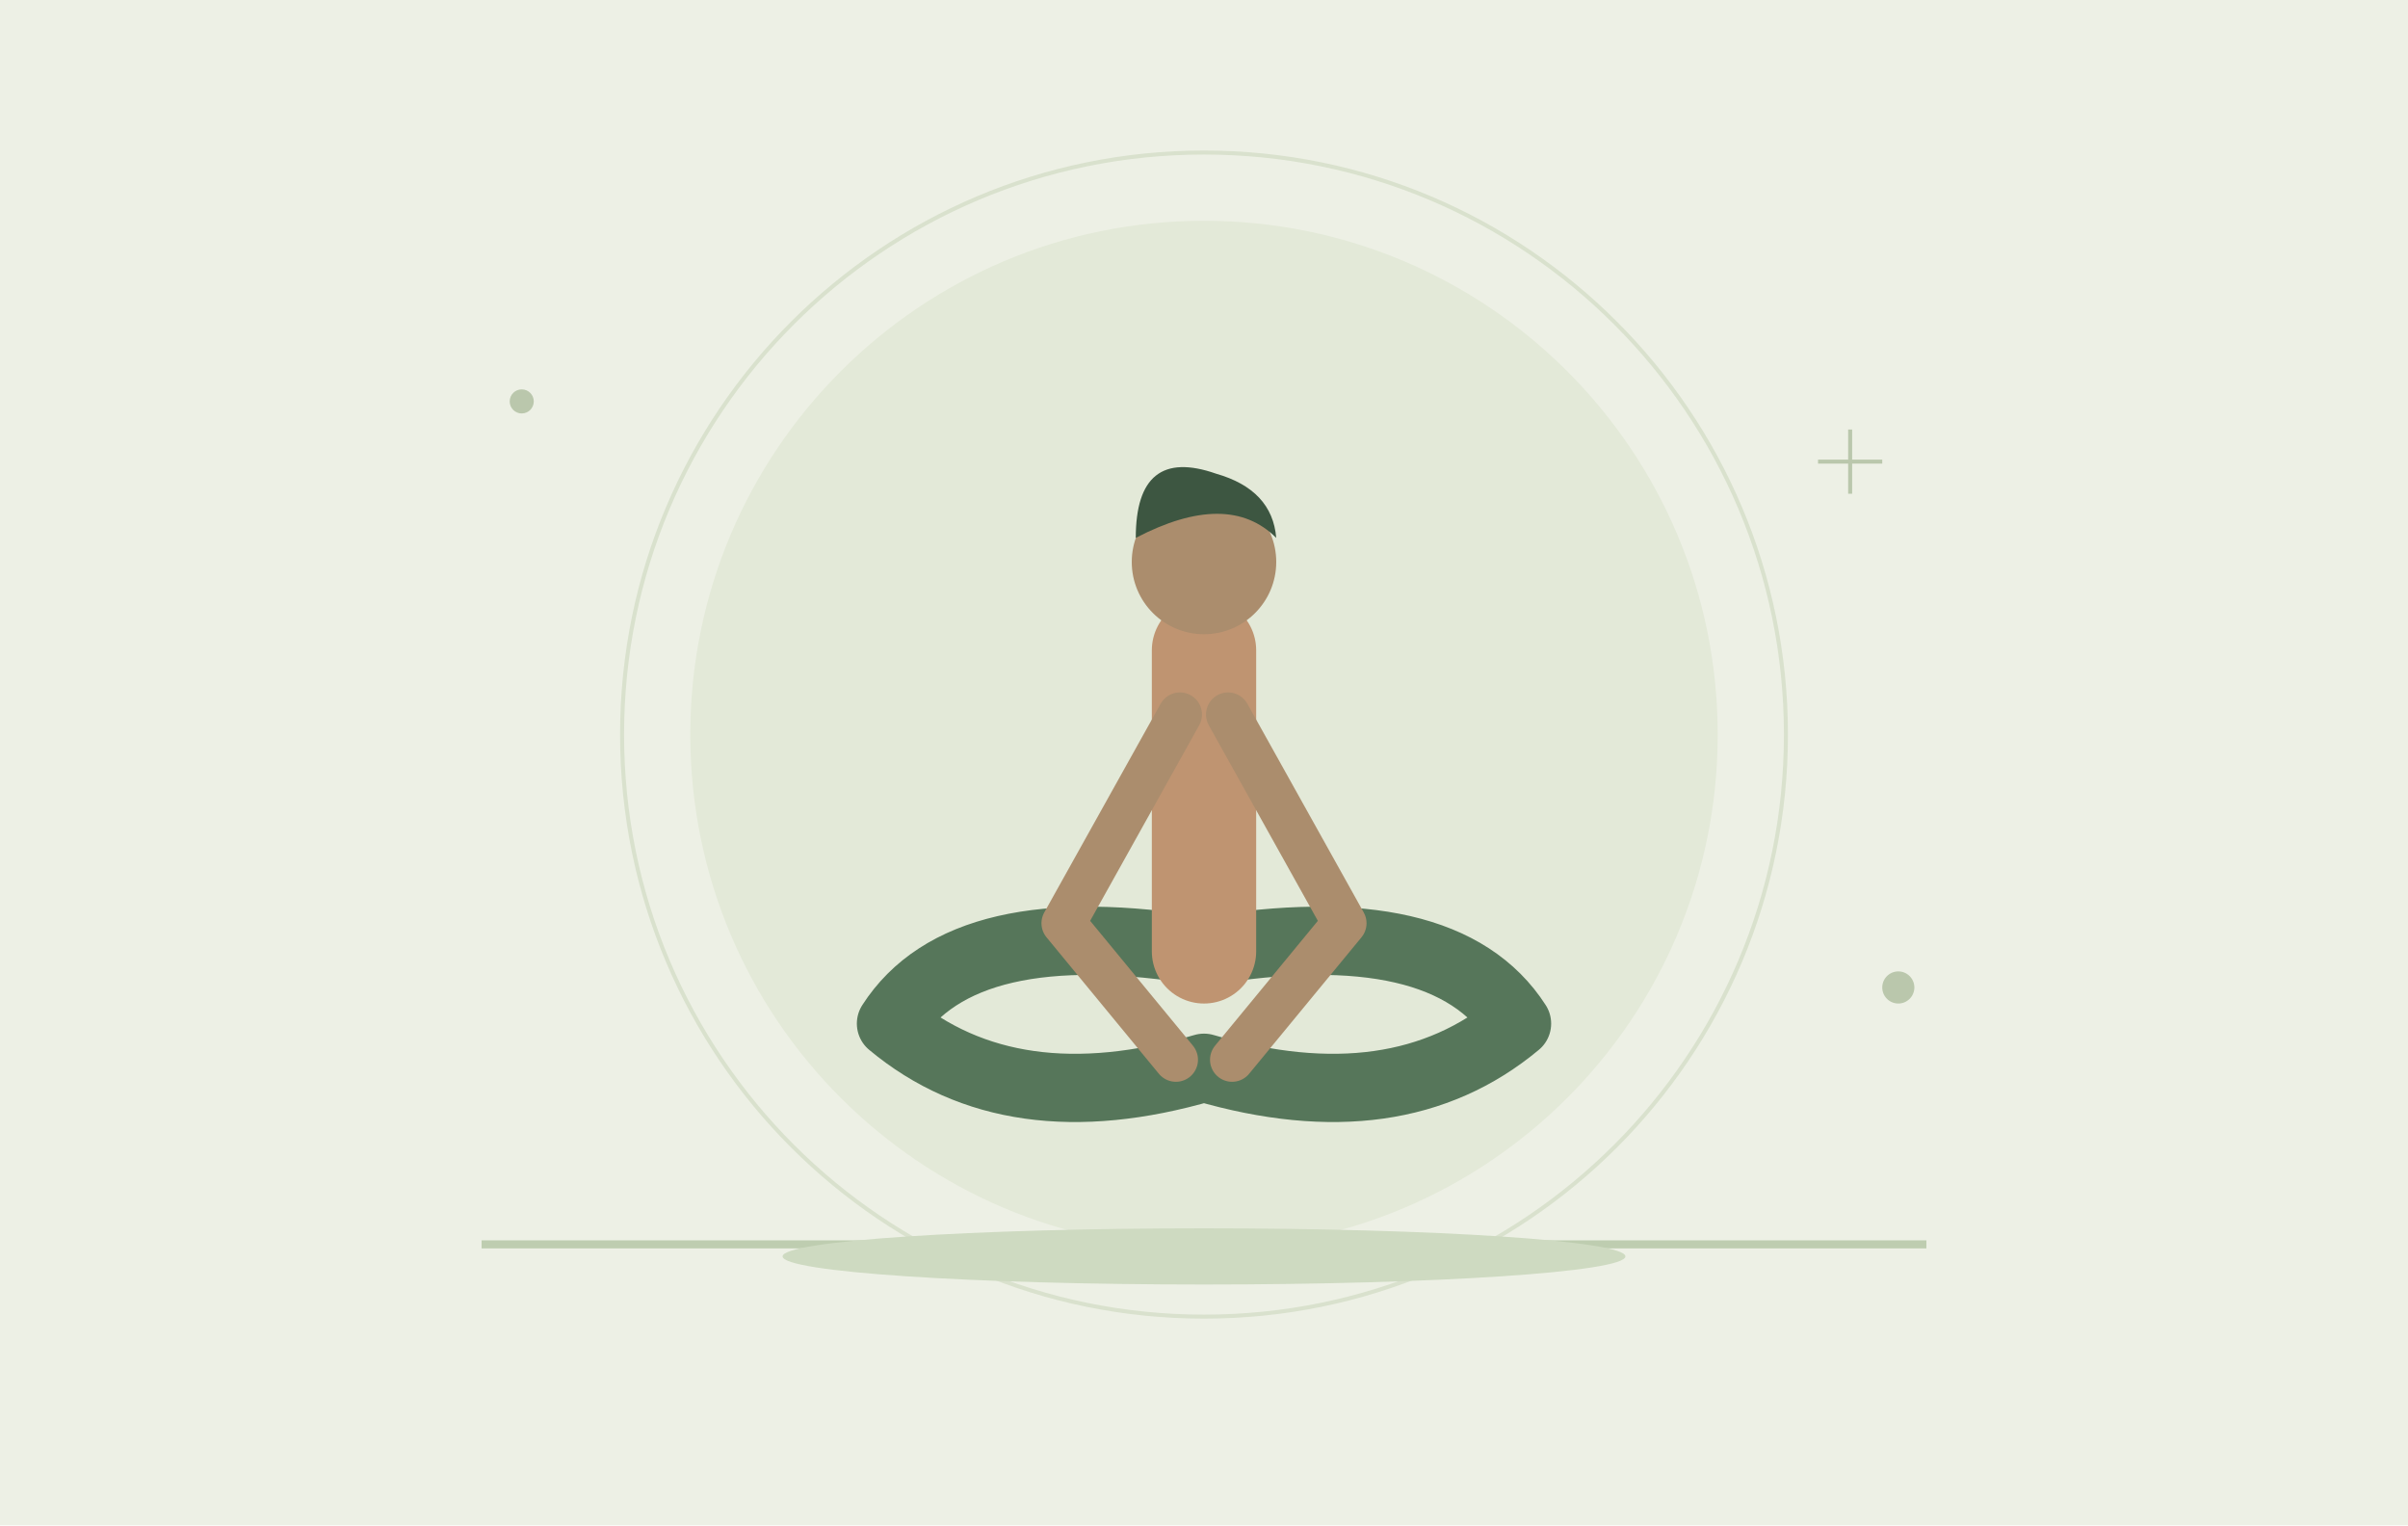
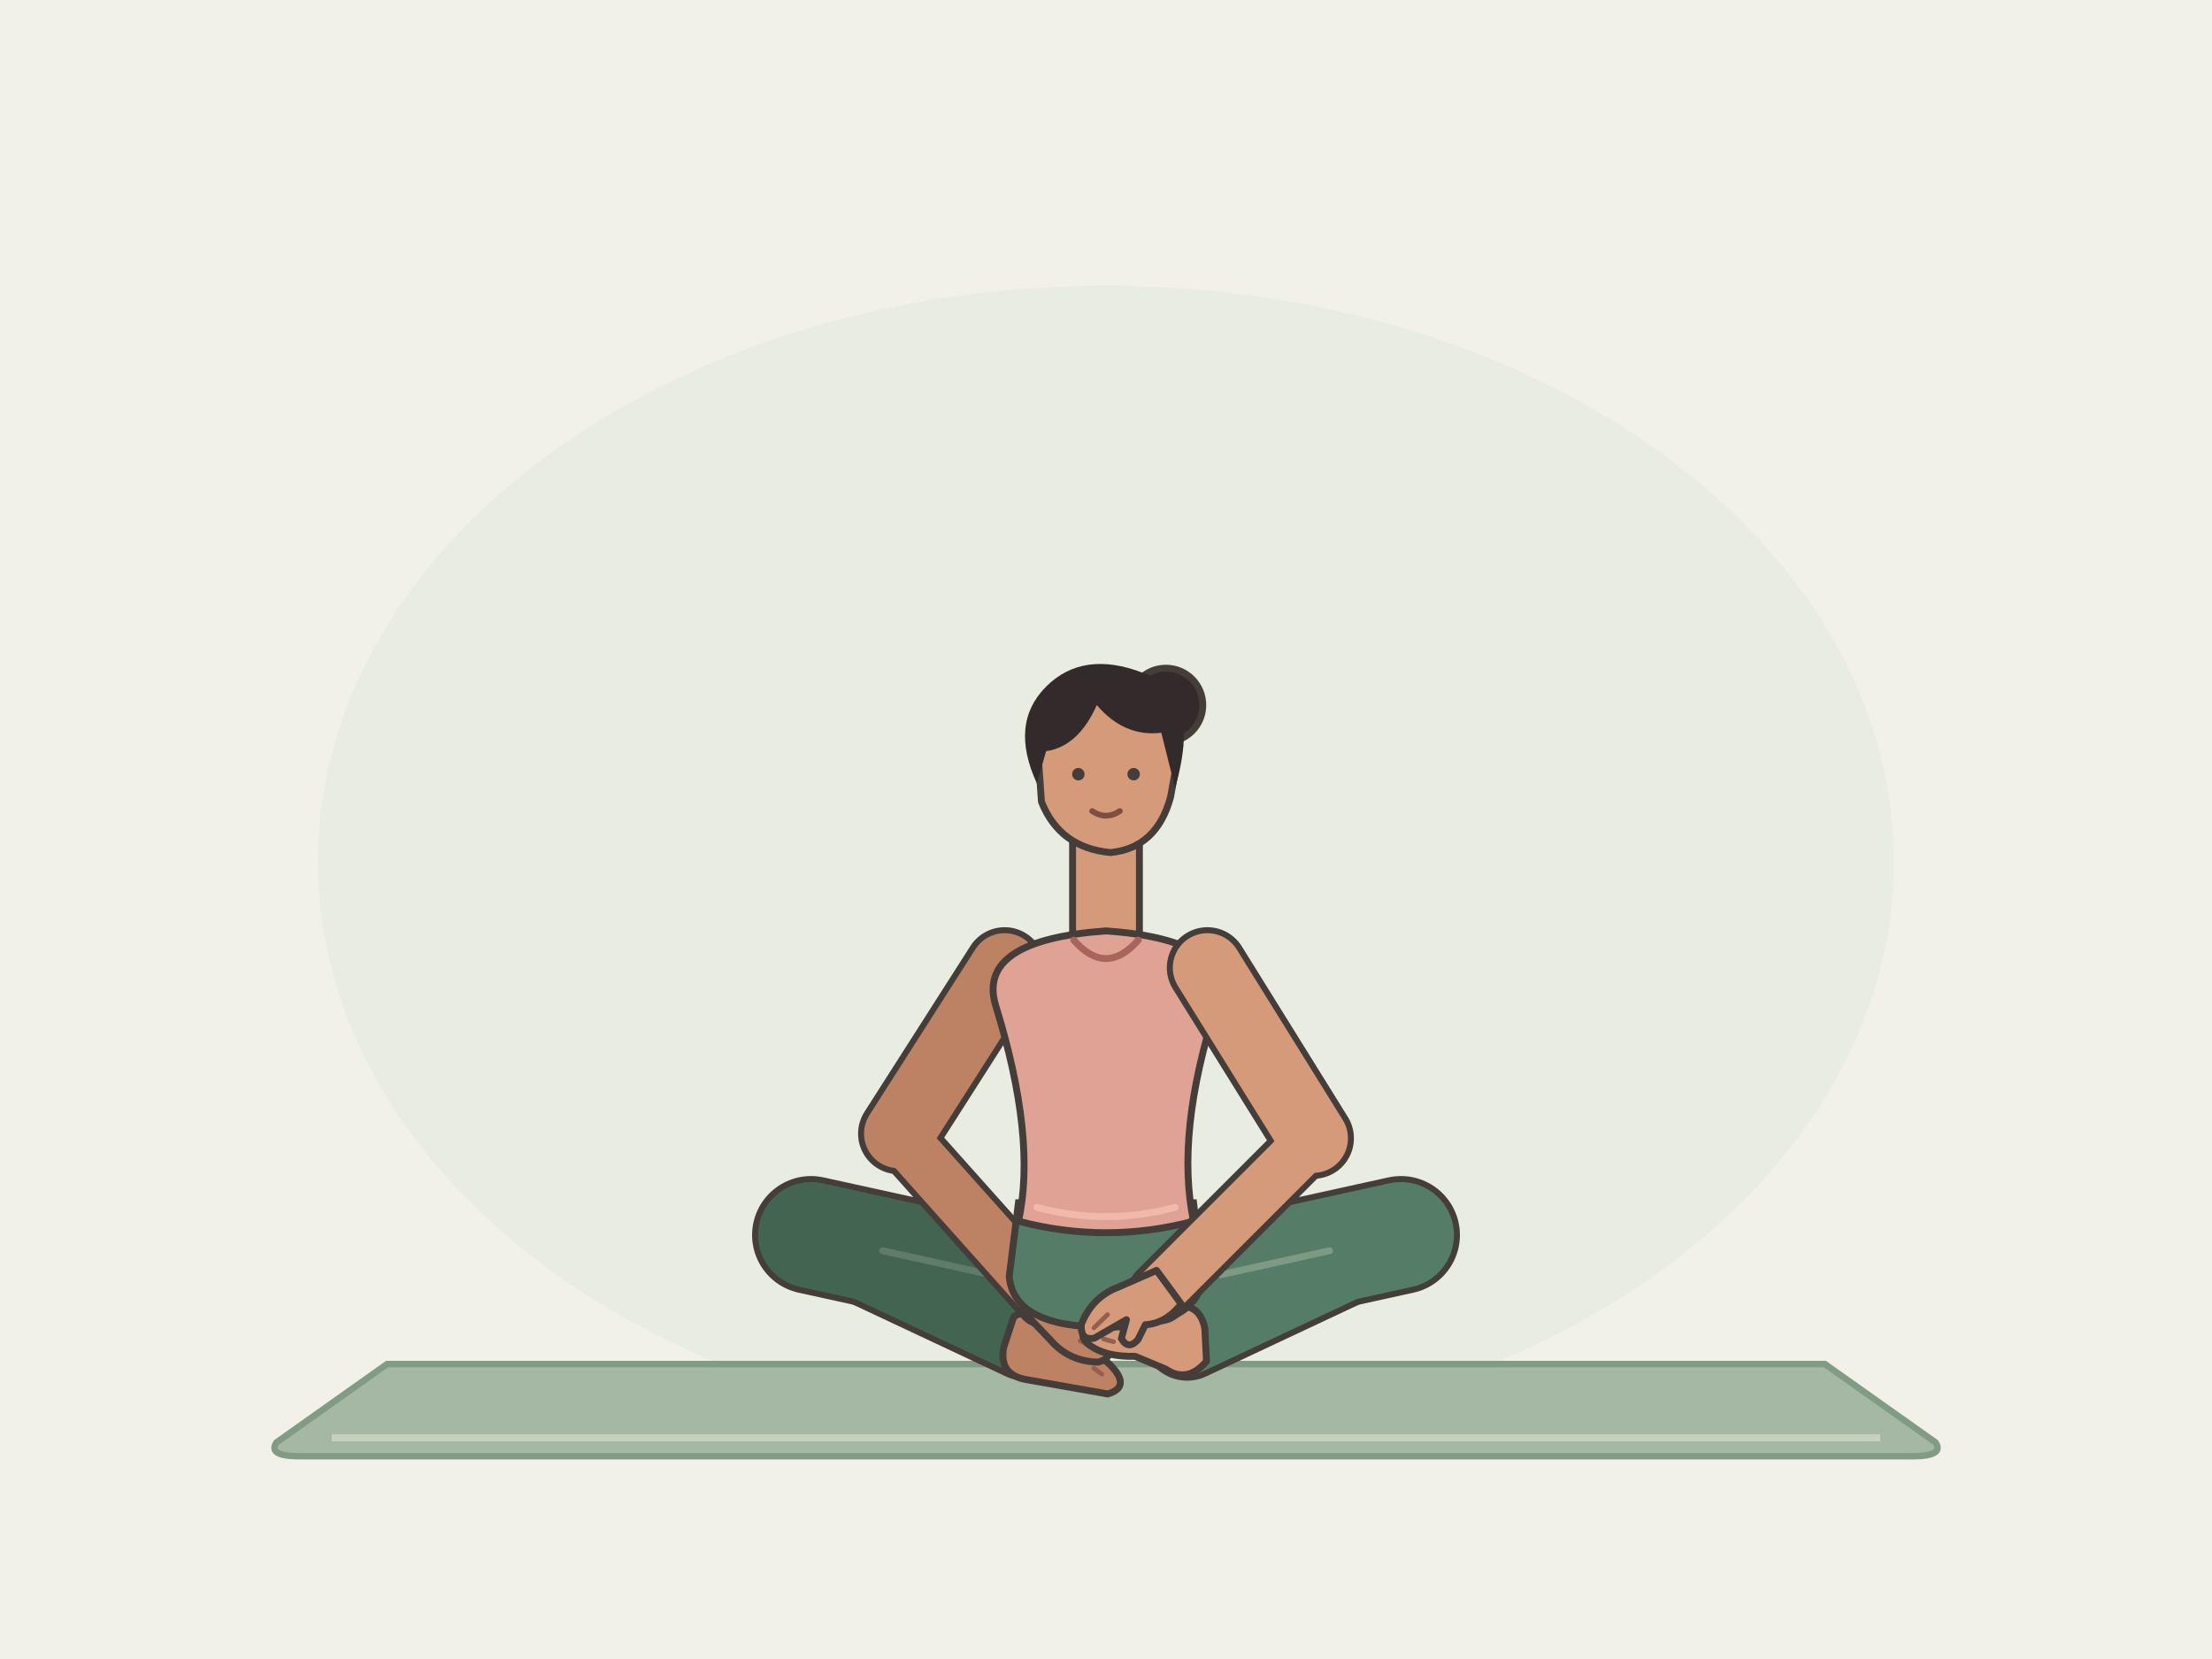
- <svg xmlns="http://www.w3.org/2000/svg" width="600" height="380" viewBox="0 0 600 380" role="img">
-   <rect width="600" height="380" fill="#edf0e5" />
-   <circle cx="300" cy="183" r="128" fill="#e3e9d8" />
-   <circle cx="300" cy="183" r="145" fill="none" stroke="#d9e1cd" />
-   <path d="M120 310h360" stroke="#becdb0" stroke-width="2" />
-   <ellipse cx="300" cy="313" rx="105" ry="7" fill="#cedac1" />
-   <g fill="none" stroke-linecap="round" stroke-linejoin="round">
-     <path d="M300 237Q240 227 222 255Q252 280 300 266Q348 280 378 255Q360 227 300 237" stroke="#56765a" stroke-width="17" />
-     <path d="M300 162L300 237" stroke="#bf9471" stroke-width="26" />
-     <path d="M294 178L265 230L293 264M306 178L335 230L307 264" stroke="#ab8d6d" stroke-width="11" />
-   </g>
-   <circle cx="300" cy="140" r="18" fill="#ab8d6d" />
-   <path d="M283 134q0-23 20-16 14 4 15 16-12-12-35 0" fill="#3d5641" />
-   <g fill="#98ac86" opacity=".6">
-     <circle cx="130" cy="100" r="3" />
-     <circle cx="473" cy="246" r="4" />
-     <path d="M453 115h16m-8-8v16" stroke="#98ac86" stroke-width="1" />
+ <svg xmlns="http://www.w3.org/2000/svg" width="480" height="360" viewBox="0 0 480 360" role="img">
+   <rect width="480" height="360" fill="#f1f1e8" />
+   <ellipse cx="240" cy="187" rx="171" ry="125" fill="#e9ede1" />
+   <g>
+     <path d="M84 296H396L420 313Q422 316 415 316H65Q58 316 60 313Z" fill="#a4b8a4" stroke="#819b84" stroke-width="1.4" />
+     <path d="M72 312h336" fill="none" stroke="#c6d2be" stroke-width="1.5" />
+     <path d="M226 279L176 268" fill="none" stroke="#443d39" stroke-width="25.6" stroke-linecap="round" stroke-linejoin="round" />
+     <path d="M176 268L222.4 289.8" fill="none" stroke="#443d39" stroke-width="19.6" stroke-linecap="round" stroke-linejoin="round" />
+     <path d="M226 279L176 268" fill="none" stroke="#426451" stroke-width="23" stroke-linecap="round" stroke-linejoin="round" />
+     <path d="M176 268L222.4 289.8" fill="none" stroke="#426451" stroke-width="17" stroke-linecap="round" stroke-linejoin="round" />
+     <path d="M215 276.6L191.5 271.4" fill="none" stroke="#607c69" stroke-width="1.5" stroke-linecap="round" stroke-linejoin="round" />
+     <g transform="translate(227 292) rotate(10)">
+       <path d="M-8-5Q-3-9 1-5L7-1Q13 0 16 3Q19 6 15 8L-3 8Q-9 8-9 2Z" fill="#bd8164" stroke="#443d39" stroke-width="1.5" stroke-linejoin="round" />
+       <path d="M11 3l2 1" fill="none" stroke="#965e4e" stroke-width="1" stroke-linecap="round" stroke-linejoin="round" />
+     </g>
+     <path d="M218 210L195 246" fill="none" stroke="#443d39" stroke-width="17.6" stroke-linecap="round" stroke-linejoin="round" />
+     <path d="M195 246L226.7 281.5" fill="none" stroke="#443d39" stroke-width="13.6" stroke-linecap="round" stroke-linejoin="round" />
+     <path d="M218 210L195 246" fill="none" stroke="#bd8164" stroke-width="15" stroke-linecap="round" stroke-linejoin="round" />
+     <path d="M195 246L226.7 281.5" fill="none" stroke="#bd8164" stroke-width="11" stroke-linecap="round" stroke-linejoin="round" />
+     <g transform="translate(228 283) rotate(40)">
+       <path d="M-5-4Q0-6 4-4L7-6Q10-7 10-4L7-1L15-1Q18 0 16 3Q11 7 5 6L-4 5Z" fill="#bd8164" stroke="#443d39" stroke-width="1.5" stroke-linejoin="round" />
+       <path d="M10 2l4-1" fill="none" stroke="#965e4e" stroke-width="1" stroke-linecap="round" stroke-linejoin="round" />
+     </g>
+     <path d="M254 279L304 268" fill="none" stroke="#443d39" stroke-width="25.6" stroke-linecap="round" stroke-linejoin="round" />
+     <path d="M304 268L257.6 289.8" fill="none" stroke="#443d39" stroke-width="19.6" stroke-linecap="round" stroke-linejoin="round" />
+     <path d="M254 279L304 268" fill="none" stroke="#557c66" stroke-width="23" stroke-linecap="round" stroke-linejoin="round" />
+     <path d="M304 268L257.6 289.8" fill="none" stroke="#557c66" stroke-width="17" stroke-linecap="round" stroke-linejoin="round" />
+     <path d="M265 276.6L288.5 271.4" fill="none" stroke="#7d9a83" stroke-width="1.5" stroke-linecap="round" stroke-linejoin="round" />
+     <g transform="translate(253 292) rotate(169)">
+       <path d="M-8-5Q-3-9 1-5L7-1Q13 0 16 3Q19 6 15 8L-3 8Q-9 8-9 2Z" fill="#d49a79" stroke="#443d39" stroke-width="1.5" stroke-linejoin="round" />
+       <path d="M11 3l2 1" fill="none" stroke="#965e4e" stroke-width="1" stroke-linecap="round" stroke-linejoin="round" />
+     </g>
+     <path d="M240 207L240 173.4" fill="none" stroke="#443d39" stroke-width="16" stroke-linecap="round" stroke-linejoin="round" />
+     <path d="M240 207L240 173.4" fill="none" stroke="#d49a79" stroke-width="13" stroke-linecap="round" stroke-linejoin="round" />
+     <g transform="translate(240 275) rotate(0.00)">
+       <path d="M-21 2Q-20 13 0 13Q20 13 21 2L19 -14H-19Z" fill="#557c66" stroke="#443d39" stroke-width="1.5" />
+       <path d="M-19 -10Q-15 -28 -24 -57Q-28 -71 0 -73Q28 -71 24 -57Q15 -29 19 -10Q0 -5 -19 -10Z" fill="#dfa294" stroke="#443d39" stroke-width="1.5" />
+       <path d="M-7 -71Q0 -63 7 -71" fill="none" stroke="#a9655c" stroke-width="1.5" stroke-linecap="round" stroke-linejoin="round" />
+       <path d="M-15 -13Q0 -9 15 -13" fill="none" stroke="#f0b9aa" stroke-width="1.5" stroke-linecap="round" stroke-linejoin="round" />
+     </g>
+     <path d="M262 210L285 247" fill="none" stroke="#443d39" stroke-width="17.6" stroke-linecap="round" stroke-linejoin="round" />
+     <path d="M285 247L251.4 280.6" fill="none" stroke="#443d39" stroke-width="13.6" stroke-linecap="round" stroke-linejoin="round" />
+     <path d="M262 210L285 247" fill="none" stroke="#d49a79" stroke-width="15" stroke-linecap="round" stroke-linejoin="round" />
+     <path d="M285 247L251.4 280.6" fill="none" stroke="#d49a79" stroke-width="11" stroke-linecap="round" stroke-linejoin="round" />
+     <g transform="translate(250 282) rotate(150)">
+       <path d="M-5-4Q0-6 4-4L7-6Q10-7 10-4L7-1L15-1Q18 0 16 3Q11 7 5 6L-4 5Z" fill="#d49a79" stroke="#443d39" stroke-width="1.5" stroke-linejoin="round" />
+       <path d="M10 2l4-1" fill="none" stroke="#965e4e" stroke-width="1" stroke-linecap="round" stroke-linejoin="round" />
+     </g>
+     <g transform="translate(240 167) rotate(0) scale(1 1)">
+       <circle cx="13" cy="-14" r="8" fill="#332a2b" stroke="#443d39" stroke-width="1.5" />
+       <path d="M-15-7Q-13-23 1-21Q15-21 16-5L14 6Q11 17 1 18Q-10 17-14 7Z" fill="#d49a79" stroke="#443d39" stroke-width="1.5" />
+       <path d="M-15 3Q-21-10-13-18Q-5-26 8-21Q21-17 15 4L12-8Q4-7-2-14Q-6-5-13-4Z" fill="#332a2b" />
+       <circle cx="-6" cy="1" r="1.35" fill="#443d39" />
+       <circle cx="6" cy="1" r="1.35" fill="#443d39" />
+       <path d="M-3 9q3 2 6 0" fill="none" stroke="#804d42" stroke-width="1.25" stroke-linecap="round" stroke-linejoin="round" />
+     </g>
  </g>
</svg>
